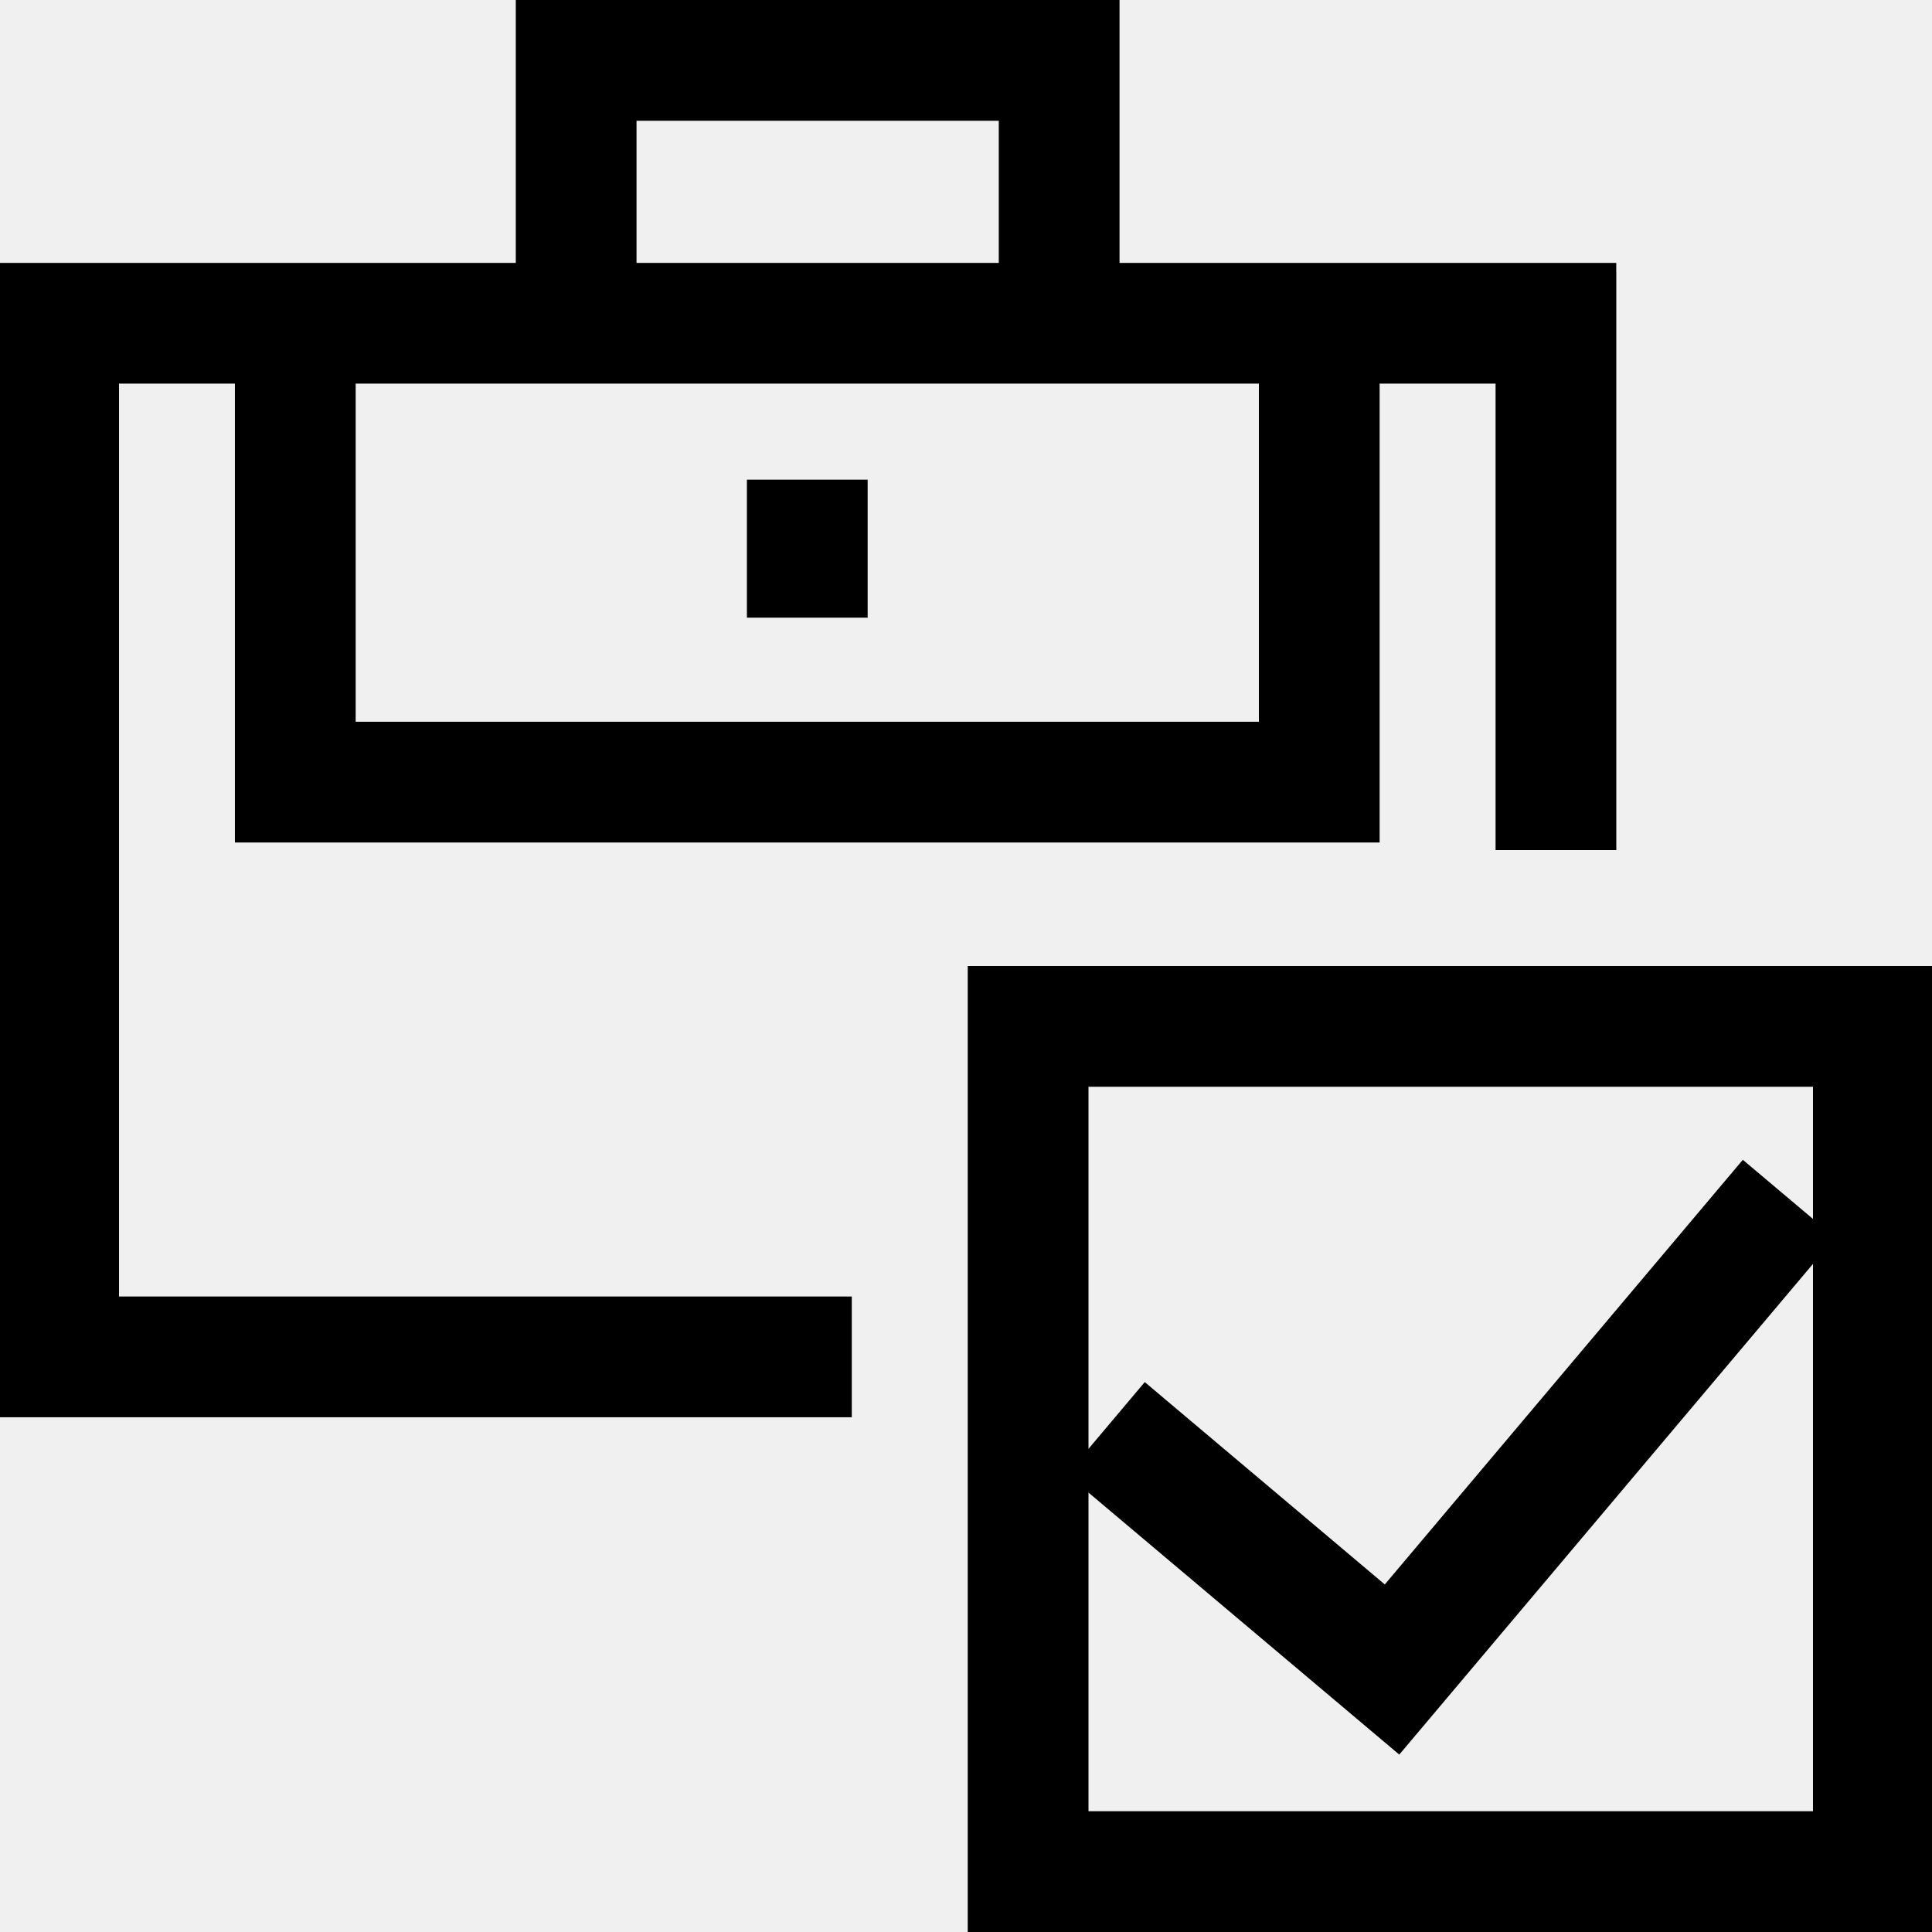
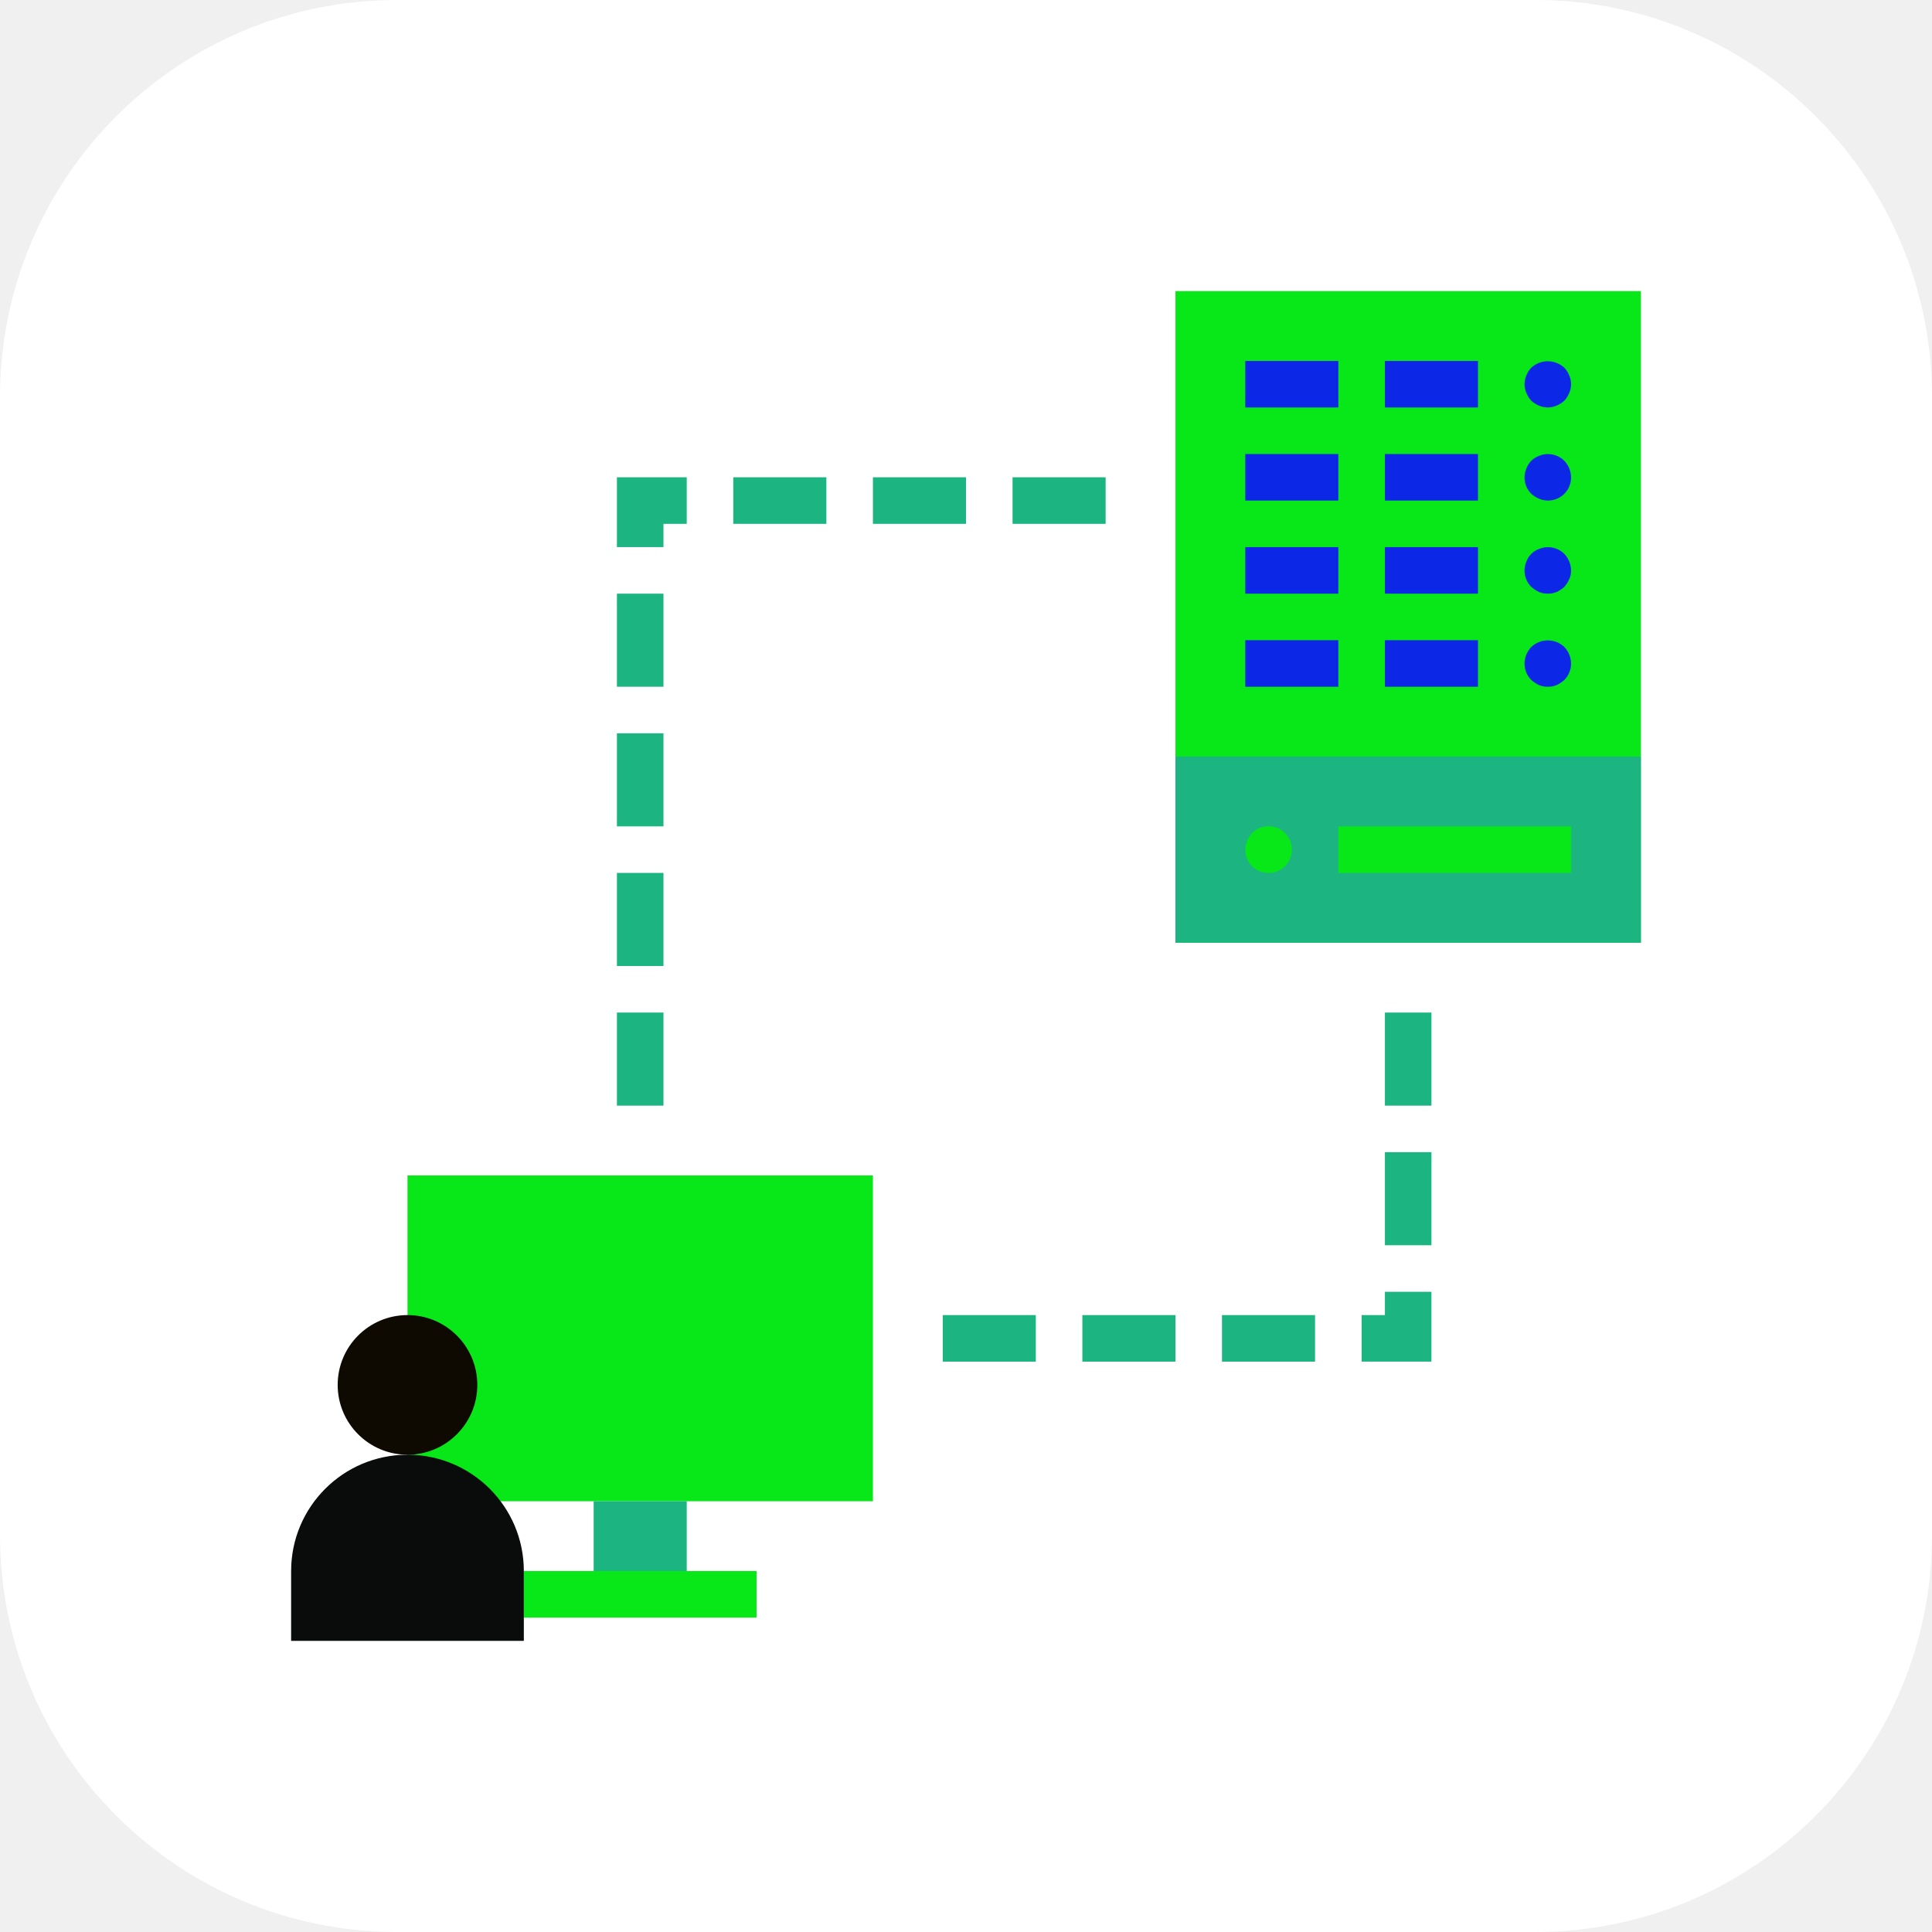
- <svg xmlns="http://www.w3.org/2000/svg" width="400" height="400" viewBox="0 0 400 400" id="svg2" version="1.1">
-   <defs id="defs4" />
-   <g id="layer1" transform="translate(0,-652.3622)">
-     <path style="color:#000000;font-style:normal;font-variant:normal;font-weight:normal;font-stretch:normal;font-size:medium;line-height:normal;font-family:sans-serif;text-indent:0;text-align:start;text-decoration:none;text-decoration-line:none;text-decoration-style:solid;text-decoration-color:#000000;letter-spacing:normal;word-spacing:normal;text-transform:none;direction:ltr;block-progression:tb;writing-mode:lr-tb;baseline-shift:baseline;text-anchor:start;white-space:normal;clip-rule:nonzero;display:inline;overflow:visible;visibility:visible;opacity:1;isolation:auto;mix-blend-mode:normal;color-interpolation:sRGB;color-interpolation-filters:linearRGB;solid-color:#000000;solid-opacity:1;fill:#000000;fill-opacity:1;fill-rule:nonzero;stroke:none;stroke-width:25;stroke-linecap:butt;stroke-linejoin:miter;stroke-miterlimit:4;stroke-dasharray:none;stroke-dashoffset:0;stroke-opacity:1;color-rendering:auto;image-rendering:auto;shape-rendering:auto;text-rendering:auto;enable-background:accumulate" d="m 106.787,652.362 0,54.428 -107.145,0 0,1.857 0,23.143 0,189 0,25 25,0 151.715,0 0,-25 -151.715,0 0,-189 23.994,0 0,95 237,0 0,-95 24.006,0 0,96.572 25,0 0,-119.715 -0.014,0 0,-1.857 -102.842,0 0,-54.428 -125,0 z m 25,25 75,0 0,29.428 -75,0 0,-29.428 z m -58.15,54.428 187,0 0,70 -187,0 0,-70 z m 81,19.879 0,28.572 25,0 0,-28.572 -25,0 z m 45.721,100.693 0,200 200,0 0,-200 -200,0 z m 25,25 150,0 0,27.367 -14.524,-12.244 -74.127,87.92 -49.695,-41.897 -11.654,13.822 0,-74.969 z m 150,36.68 0,113.32 -150,0 0,-65.979 45.234,38.135 19.113,16.115 16.115,-19.113 69.537,-82.478 z" id="user-5">
-       </path>
+ <svg xmlns="http://www.w3.org/2000/svg" width="800px" height="800px" viewBox="0 0 73 73" version="1.1" fill="#000000">
+   <g id="SVGRepo_bgCarrier" stroke-width="0" />
+   <g id="SVGRepo_tracerCarrier" stroke-linecap="round" stroke-linejoin="round" />
+   <g id="SVGRepo_iconCarrier">
+     <defs> </defs>
+     <g id="databases-and-servers/servers/client-server" stroke="none" stroke-width="1" fill="none" fill-rule="evenodd">
+       <g id="container" transform="translate(2, 2)" fill="#FFFFFF" fill-rule="nonzero" stroke="#ffffff" stroke-width="2">
+         <rect id="mask" x="-1" y="-1" width="71" height="71" rx="14"> </rect>
+       </g>
+       <g id="server-(3)" transform="translate(11, 11)" fill-rule="nonzero">
+         <rect id="Rectangle-path" fill="#08e717" x="33.414" y="0" width="17.586" height="24.621"> </rect>
+         <rect id="Rectangle-path" fill="#1cb582" x="33.414" y="17.586" width="17.586" height="7.034"> </rect>
+         <rect id="Rectangle-path" fill="#08e717" x="4.397" y="33.414" width="17.586" height="12.31"> </rect>
+         <rect id="Rectangle-path" fill="#1cb582" x="11.431" y="45.724" width="3.517" height="3.517"> </rect>
+         <rect id="Rectangle-path" fill="#08e717" x="8.793" y="48.362" width="8.793" height="1.759"> </rect>
+         <circle id="Oval" fill="#0e0901" cx="4.397" cy="41.328" r="2.638"> </circle>
+         <path d="M0,51 L0,48.362 C0,45.934 1.968,43.966 4.397,43.966 C6.825,43.966 8.793,45.934 8.793,48.362 L8.793,51 L0,51 Z" id="Shape" fill="#090c0b"> </path>
+         <path d="M47.483,4.397 C47.368,4.395 47.254,4.371 47.149,4.326 C47.042,4.282 46.944,4.219 46.858,4.142 C46.781,4.056 46.719,3.958 46.674,3.851 C46.58,3.638 46.58,3.396 46.674,3.183 C46.716,3.075 46.779,2.977 46.858,2.893 C47.211,2.568 47.754,2.568 48.107,2.893 C48.187,2.977 48.249,3.075 48.292,3.183 C48.386,3.396 48.386,3.639 48.292,3.851 C48.247,3.958 48.184,4.056 48.107,4.142 C48.022,4.219 47.923,4.282 47.817,4.326 C47.711,4.371 47.598,4.395 47.483,4.397 Z" id="Shape" fill="#0d27e7"> </path>
+         <rect id="Rectangle-path" fill="#0d27e7" x="36.052" y="2.638" width="3.517" height="1.759"> </rect>
+         <path d="M47.483,7.914 C47.368,7.912 47.254,7.889 47.149,7.843 C47.042,7.799 46.944,7.736 46.858,7.659 C46.607,7.407 46.534,7.028 46.674,6.7 C46.754,6.479 46.928,6.305 47.149,6.226 C47.476,6.088 47.854,6.161 48.107,6.41 C48.268,6.579 48.359,6.802 48.362,7.034 C48.364,7.268 48.273,7.493 48.107,7.659 C47.942,7.824 47.717,7.916 47.483,7.914 Z" id="Shape" fill="#0d27e7"> </path>
+         <rect id="Rectangle-path" fill="#0d27e7" x="36.052" y="6.155" width="3.517" height="1.759"> </rect>
+         <path d="M47.483,11.431 C47.368,11.432 47.255,11.412 47.149,11.369 C47.044,11.318 46.946,11.253 46.858,11.176 C46.607,10.924 46.534,10.545 46.674,10.218 C46.754,9.997 46.928,9.823 47.149,9.743 C47.476,9.605 47.854,9.678 48.107,9.927 C48.268,10.096 48.359,10.319 48.362,10.552 C48.365,10.667 48.341,10.782 48.292,10.886 C48.247,10.992 48.184,11.09 48.107,11.176 C48.02,11.253 47.922,11.318 47.817,11.369 C47.711,11.412 47.597,11.432 47.483,11.431 Z" id="Shape" fill="#0d27e7"> </path>
+         <rect id="Rectangle-path" fill="#0d27e7" x="36.052" y="9.672" width="3.517" height="1.759"> </rect>
+         <path d="M36.931,21.983 C36.637,21.986 36.361,21.84 36.198,21.595 C36.035,21.35 36.006,21.04 36.122,20.769 C36.165,20.662 36.227,20.563 36.307,20.479 C36.558,20.225 36.938,20.149 37.268,20.286 C37.598,20.423 37.812,20.746 37.81,21.103 C37.813,21.337 37.721,21.562 37.555,21.728 C37.39,21.893 37.165,21.985 36.931,21.983 Z" id="Shape" fill="#08e717"> </path>
+         <rect id="Rectangle-path" fill="#08e717" x="39.569" y="20.224" width="8.793" height="1.759"> </rect>
+         <rect id="Rectangle-path" fill="#0d27e7" x="41.328" y="2.638" width="3.517" height="1.759"> </rect>
+         <rect id="Rectangle-path" fill="#0d27e7" x="41.328" y="6.155" width="3.517" height="1.759"> </rect>
+         <rect id="Rectangle-path" fill="#0d27e7" x="41.328" y="9.672" width="3.517" height="1.759"> </rect>
+         <rect id="Rectangle-path" fill="#1cb582" x="41.328" y="27.259" width="1.759" height="3.517"> </rect>
+         <rect id="Rectangle-path" fill="#1cb582" x="41.328" y="32.534" width="1.759" height="3.517"> </rect>
+         <polygon id="Shape" fill="#1cb582" points="43.086 40.448 40.448 40.448 40.448 38.69 41.328 38.69 41.328 37.81 43.086 37.81"> </polygon>
+         <rect id="Rectangle-path" fill="#1cb582" x="35.172" y="38.69" width="3.517" height="1.759"> </rect>
+         <rect id="Rectangle-path" fill="#1cb582" x="29.897" y="38.69" width="3.517" height="1.759"> </rect>
+         <rect id="Rectangle-path" fill="#1cb582" x="24.621" y="38.69" width="3.517" height="1.759"> </rect>
+         <rect id="Rectangle-path" fill="#1cb582" x="12.31" y="16.707" width="1.759" height="3.517"> </rect>
+         <rect id="Rectangle-path" fill="#1cb582" x="12.31" y="21.983" width="1.759" height="3.517"> </rect>
+         <rect id="Rectangle-path" fill="#1cb582" x="12.31" y="27.259" width="1.759" height="3.517"> </rect>
+         <polygon id="Shape" fill="#1cb582" points="14.069 9.672 12.31 9.672 12.31 7.034 14.948 7.034 14.948 8.793 14.069 8.793"> </polygon>
+         <rect id="Rectangle-path" fill="#1cb582" x="12.31" y="11.431" width="1.759" height="3.517"> </rect>
+         <rect id="Rectangle-path" fill="#1cb582" x="16.707" y="7.034" width="3.517" height="1.759"> </rect>
+         <rect id="Rectangle-path" fill="#1cb582" x="21.983" y="7.034" width="3.517" height="1.759"> </rect>
+         <rect id="Rectangle-path" fill="#1cb582" x="27.259" y="7.034" width="3.517" height="1.759"> </rect>
+         <path d="M47.483,14.948 C47.368,14.95 47.255,14.929 47.149,14.887 C47.044,14.836 46.946,14.771 46.858,14.693 C46.693,14.528 46.601,14.303 46.603,14.069 C46.607,13.836 46.698,13.613 46.858,13.445 C47.209,13.114 47.757,13.114 48.107,13.445 C48.268,13.613 48.359,13.836 48.362,14.069 C48.364,14.303 48.272,14.528 48.107,14.693 C48.02,14.771 47.922,14.836 47.817,14.887 C47.711,14.929 47.597,14.95 47.483,14.948 Z" id="Shape" fill="#0d27e7"> </path>
+         <rect id="Rectangle-path" fill="#0d27e7" x="36.052" y="13.19" width="3.517" height="1.759"> </rect>
+         <rect id="Rectangle-path" fill="#0d27e7" x="41.328" y="13.19" width="3.517" height="1.759"> </rect>
+       </g>
+     </g>
  </g>
</svg>
